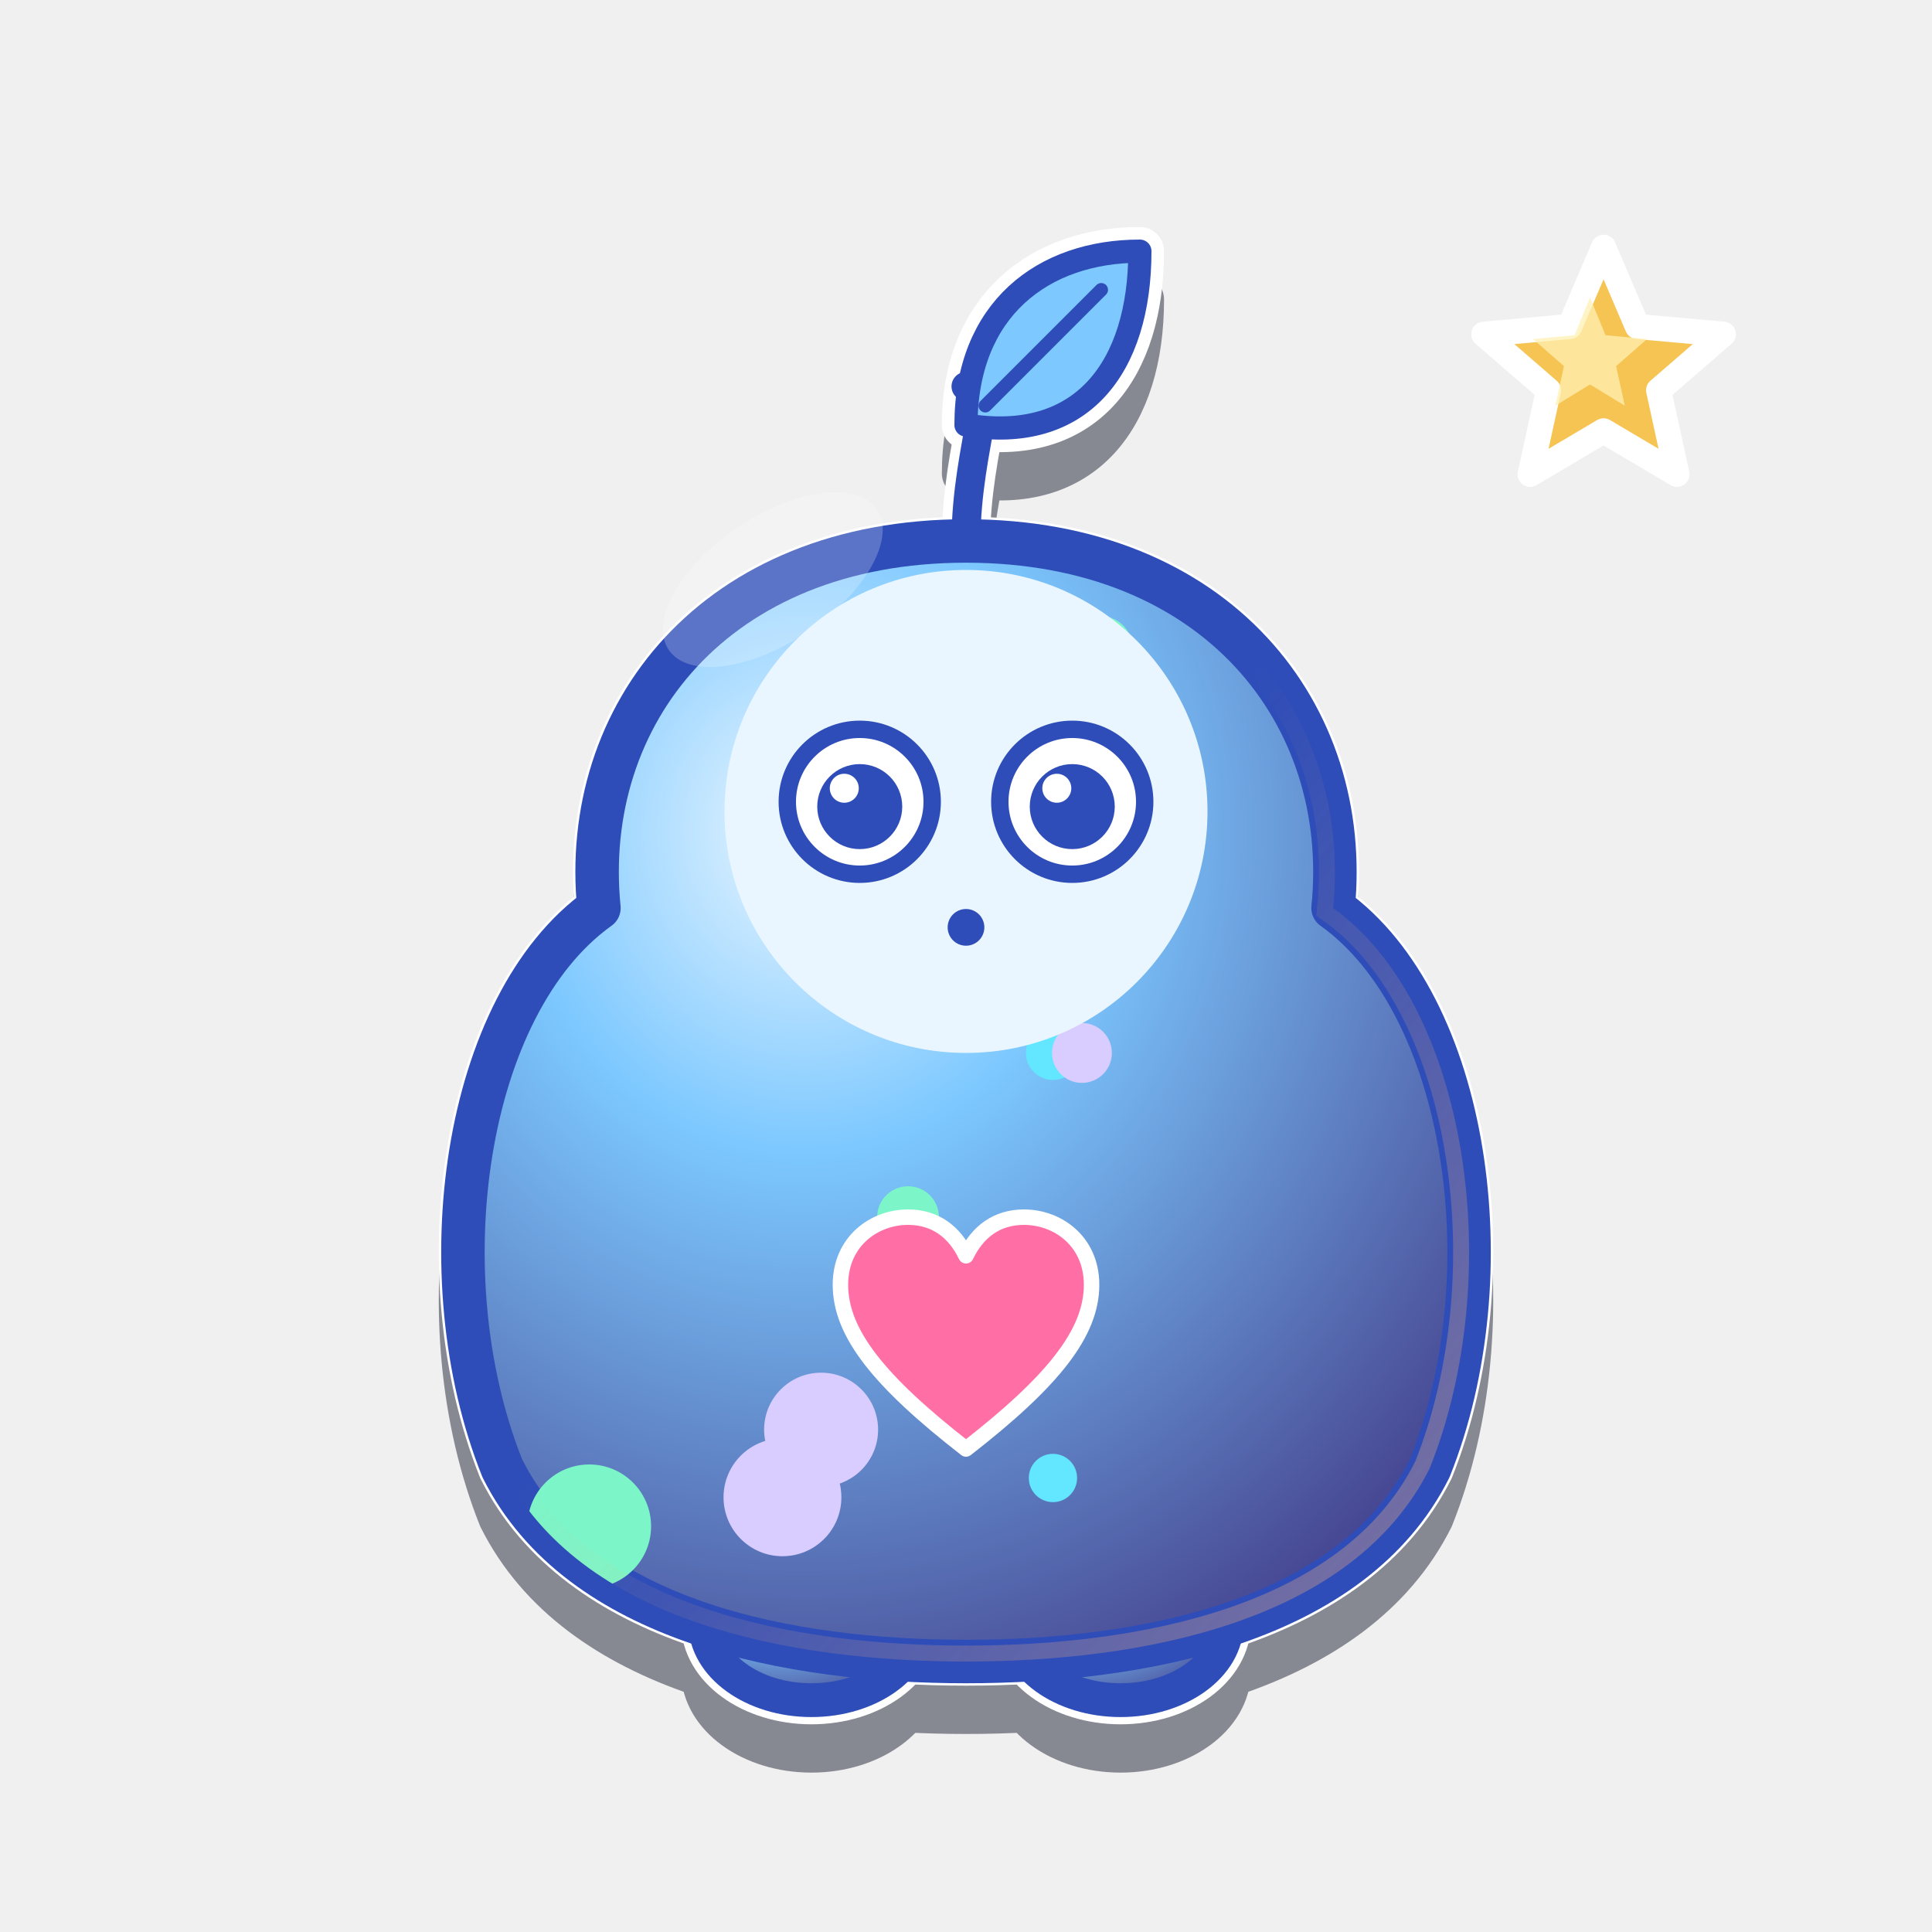
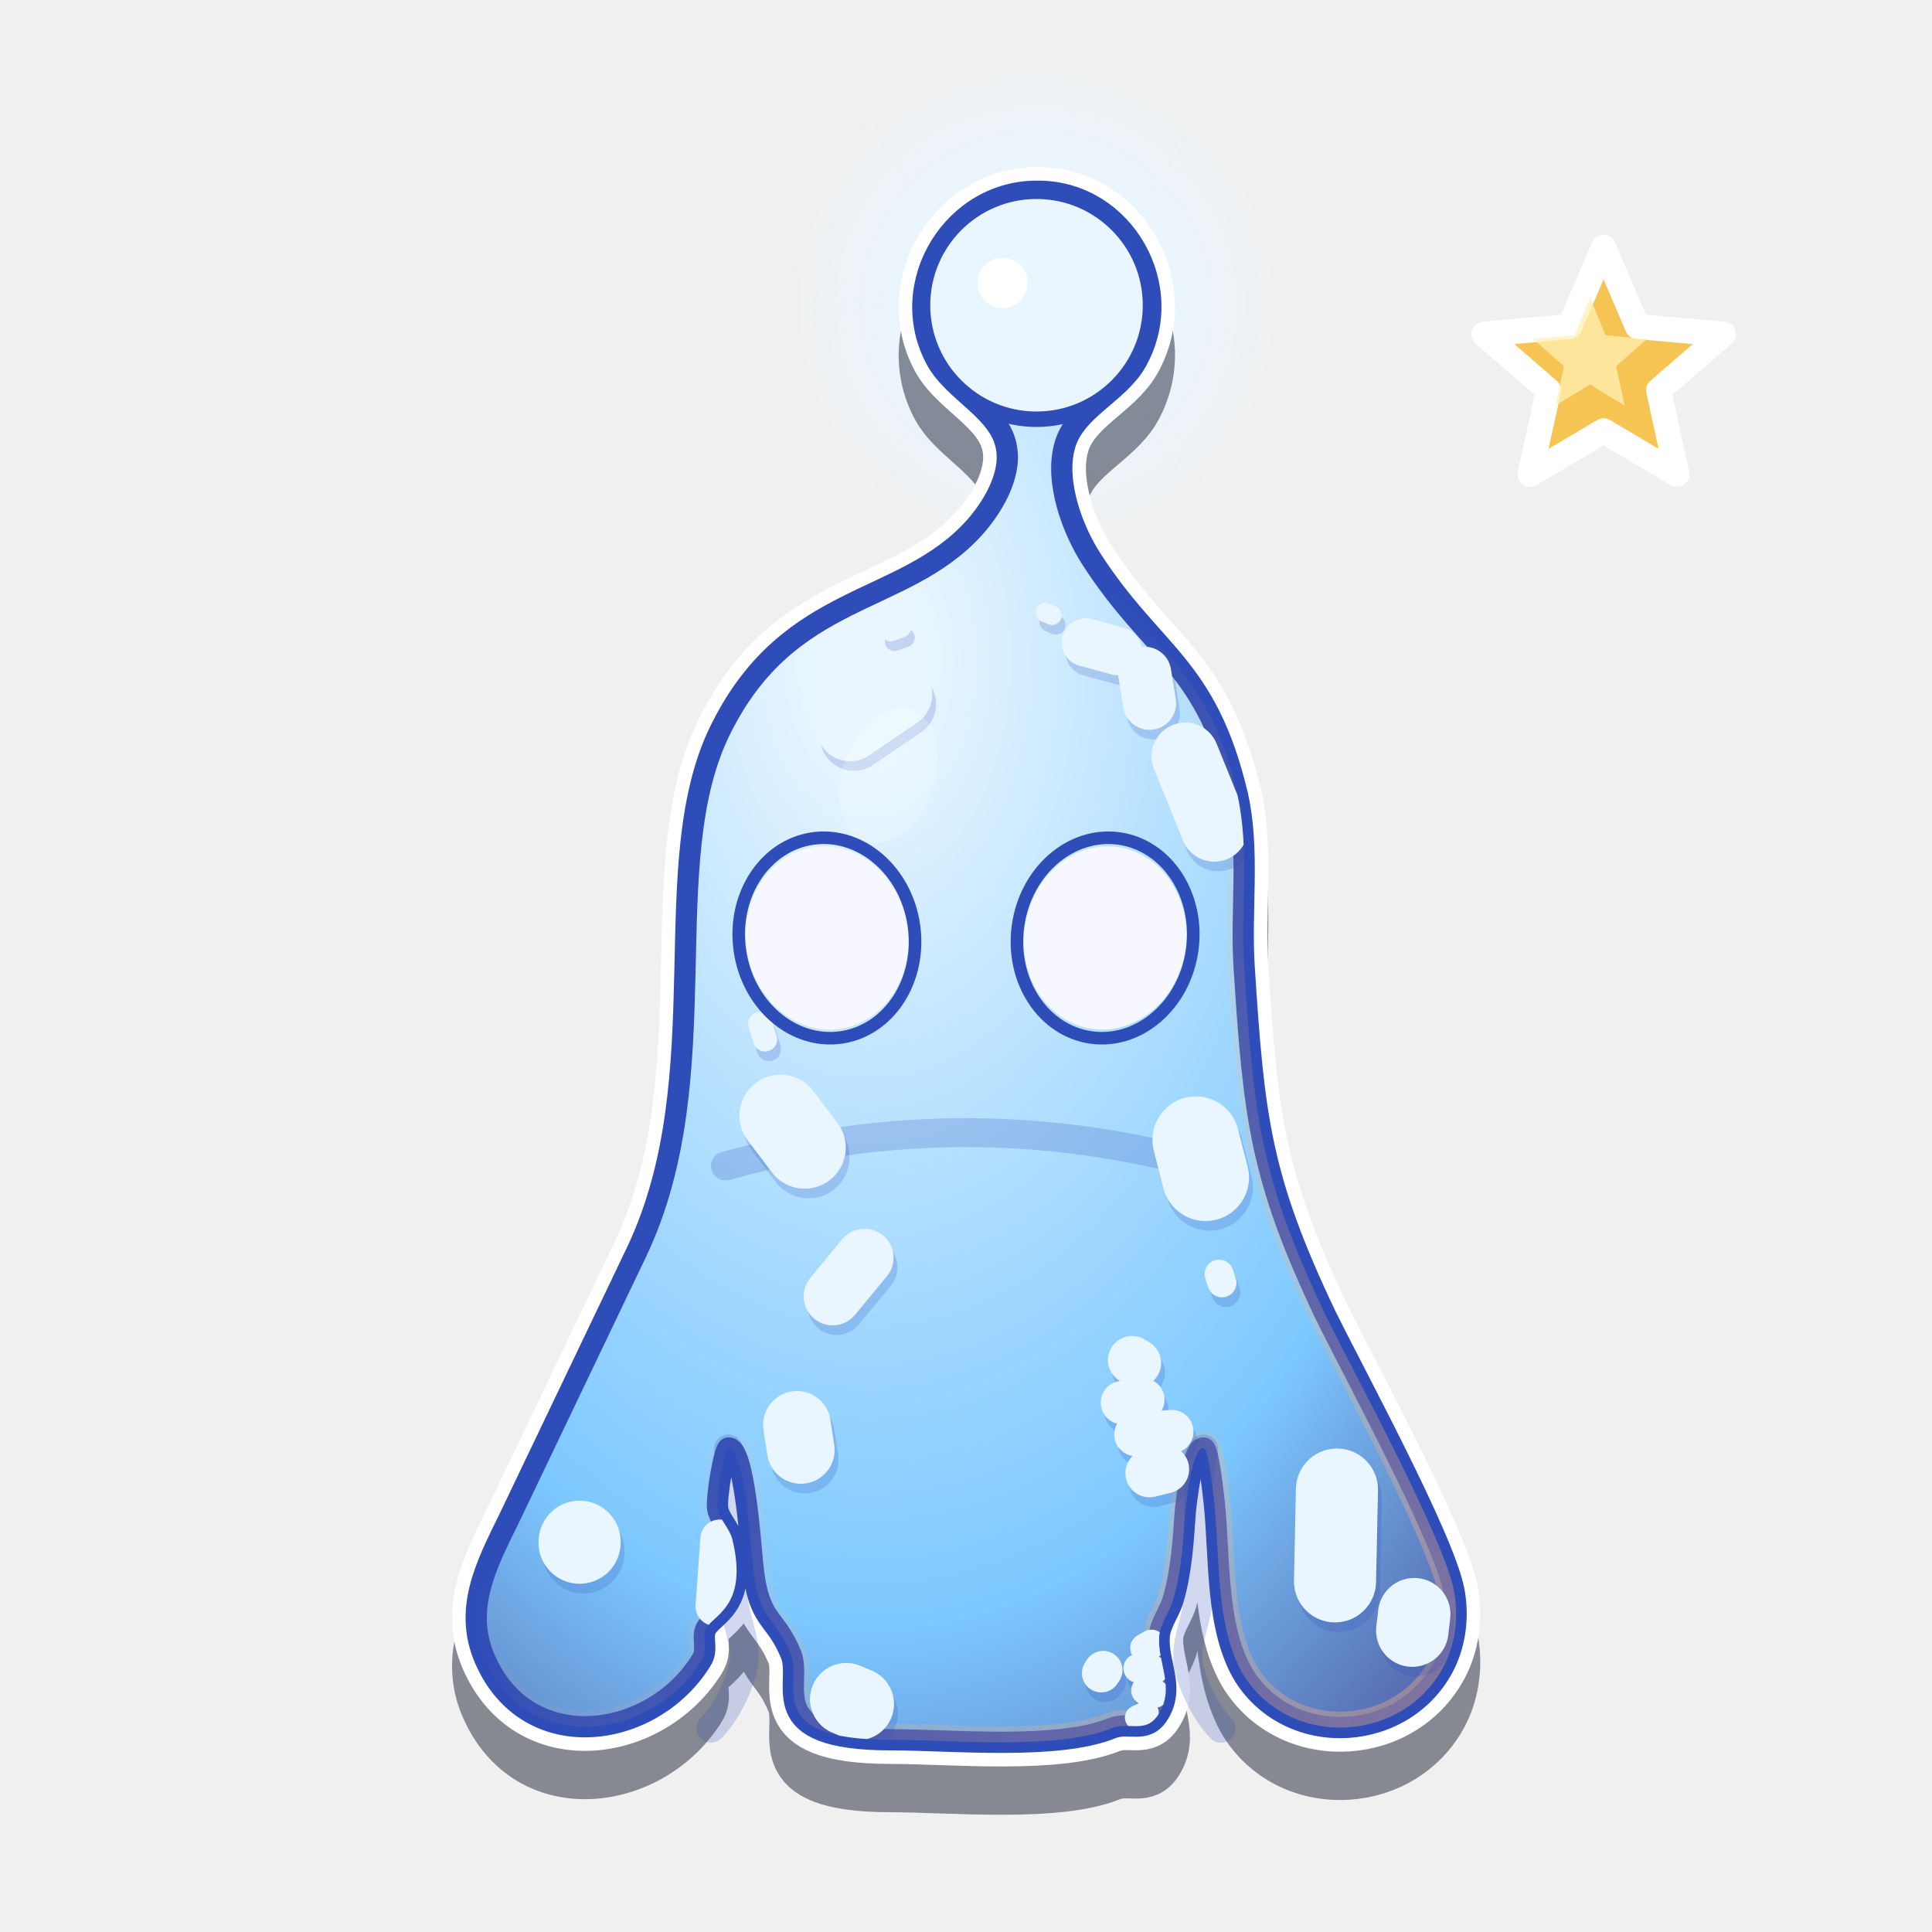
- <svg xmlns="http://www.w3.org/2000/svg" viewBox="0 0 200 200" width="96" height="96" role="img" aria-label="Arise Soul, lagoon pebble with wide eyes. Bingo Star badge: completed a line this round" data-soul="1d2e20987152b0" data-detail="simple">
+ <svg xmlns="http://www.w3.org/2000/svg" viewBox="0 0 200 200" width="96" height="96" role="img" aria-label="Arise Soul, lagoon colour, with round button eyes and a glowing antenna orb. Bingo Star badge: completed a line this round" data-soul="1d2e20987152b0" data-detail="simple">
  <defs>
-     <path id="s1d2e20987152b0-p" d="M100 56C126 56 140 74 138 94C152 104 156 132 148 152C140 168 118 172 100 172C82 172 60 168 52 152C44 132 48 104 62 94C60 74 74 56 100 56Z" />
+     <path id="s1d2e20987152b0-p" d="M92.2 180.1c-13.4 0-9.1-5.7-10.3-8.8c-1.7-4.2-3.4-3.2-4-9.5c-.2-2.1-.9-12.1-2.5-11.9c-.4 0-1.3 5.2-1.1 6.3c.2 1.1 1.2 2 1.5 3.1c1.8 7.3-2.3 7.9-2.8 9.5c-.3 1 .3 2-.4 3.1c-5 8.1-17.6 10-22.2 .3c-2.6-5.4-.1-10.1 2.3-15c4.4-9.2 8.8-18.4 13.2-27.6c8.7-18.3 1.7-40.4 8.8-54.3c7.1-14.1 18.7-12.5 26.1-20.6c1.9-2.1 3.9-5.4 3.4-8.3c-.6-3.9-5.5-5.8-7.3-9.2c-4.2-7.8 1.8-17.6 10.7-17.4c8.8 .1 14.4 10 10 17.7c-1.9 3.3-6.4 4.9-7.4 8.7c-1 3.7 .8 8.6 2.8 11.7c6.4 9.9 11.9 10.9 15.1 24.4c1.3 5.8 .3 12 .7 17.9c1 15.6 1.7 21.8 8.4 35.9c3 6.1 12.2 23 13.3 28.5c.5 2.6 .2 5.3-.9 7.6c-4 8.2-15.9 9-20.8 1.3c-3-4.9-2.5-12.3-3.1-17.9c-.1-.9-.6-5.7-1.1-5.7c-1.2-.1-1.8 5.6-1.9 6.6c-.2 2.9-.4 6.1-1.2 8.9c-.3 1.3-1.4 2.6-1.5 4c-.2 2.8 1.7 5.3-.1 8.1c-1.3 2-3 .7-4.8 1.4c-5.6 2.3-16.6 1.2-22.9 1.2z" />
+     <g id="s1d2e20987152b0-q" stroke-linecap="round">
+       <path stroke-width="2" d="M108.2 63.4l.7 .3M92.2 65.4l1.1-.4" />
+       <path stroke-width="2.5" d="M78.7 106l.5 1.6M117.7 177.8l1-.5" />
+       <path stroke-width="3" d="M126.2 131.9l.3 .9M118.5 170.6l.7-.4M117.8 172.7l1.6 .2M118.6 175l.9 .3" />
+       <path stroke-width="4" d="M74 166.3l.5-7M114 173.2l.2-.3" />
+       <path stroke-width="4.5" d="M116.2 145.2l2.1-.3M117.6 148.5l3.7-.3" />
+       <path stroke-width="5" d="M112.4 66.5l3.3 .9M117.2 140.8l.5 .3M119 152.5l1.6-.4" />
+       <path stroke-width="5.5" d="M118.5 69.7l.5 3.1" />
+       <path stroke-width="6" d="M86.2 134.2l3.3-4" />
+       <path stroke-width="7" d="M88 75.3l5-3.4M122.7 78.3l3 7.4M82.5 147.5l.4 2.6" />
+       <path stroke-width="7.5" d="M146.2 168.8l.2-1.7M87.6 175.9l1.2 .5" />
+       <path stroke-width="8.5" d="M80.8 115.5l2.5 3.3M138.2 163.7l.2-9.5M60 159.6l0 .1" />
+       <path stroke-width="9" d="M123.8 118l1 3.9" />
+     </g>
    <clipPath id="s1d2e20987152b0-c">
      <use href="#s1d2e20987152b0-p" />
    </clipPath>
-     <radialGradient id="s1d2e20987152b0-b" cx=".34" cy=".26" r=".95">
-       <stop offset="0" stop-color="#E9F6FF" />
-       <stop offset=".3" stop-color="#7CC8FF" />
+     <radialGradient id="s1d2e20987152b0-b" cx=".4" cy=".3" r="1.05">
+       <stop offset=".05" stop-color="#E9F6FF" />
+       <stop offset=".6" stop-color="#7CC8FF" />
      <stop offset="1" stop-color="#3B2A7A" />
    </radialGradient>
    <linearGradient id="s1d2e20987152b0-r" x2="1" y2="1">
      <stop offset=".45" stop-color="#FFB27A" stop-opacity="0" />
      <stop offset="1" stop-color="#FFB27A" stop-opacity=".4" />
    </linearGradient>
    <radialGradient id="s1d2e20987152b0-o">
      <stop offset="0" stop-color="#fff" />
      <stop offset=".45" stop-color="#E9F6FF" />
      <stop offset="1" stop-color="#E9F6FF" stop-opacity="0" />
    </radialGradient>
-     <g id="s1d2e20987152b0-s">
-       <use href="#s1d2e20987152b0-p" />
-       <ellipse cx="84" cy="168" rx="11" ry="8" />
-       <ellipse cx="116" cy="168" rx="11" ry="8" />
-       <path d="M100 56C100 46 104 38 100 40" />
-       <path d="M100 44C100 32 108 26 118 26C118 38 112 46 100 44Z" />
-     </g>
  </defs>
-   <use href="#s1d2e20987152b0-s" fill="#05081E" stroke="#05081E" stroke-width="5" stroke-linejoin="round" transform="translate(0 5)" opacity=".45" />
-   <use href="#s1d2e20987152b0-s" fill="#fff" stroke="#fff" stroke-width="5" stroke-linejoin="round" />
-   <ellipse cx="84" cy="168" rx="11" ry="8" fill="url(#s1d2e20987152b0-b)" stroke="#2E4DB8" stroke-width="3.5" />
-   <ellipse cx="116" cy="168" rx="11" ry="8" fill="url(#s1d2e20987152b0-b)" stroke="#2E4DB8" stroke-width="3.5" />
-   <use href="#s1d2e20987152b0-p" fill="url(#s1d2e20987152b0-b)" stroke="#2E4DB8" stroke-width="4.5" stroke-linejoin="round" />
+   <circle cx="107.3" cy="31.6" r="26" fill="url(#s1d2e20987152b0-o)" />
+   <use href="#s1d2e20987152b0-p" fill="#05081E" stroke="#05081E" stroke-width="5" stroke-linejoin="round" transform="translate(0 5)" opacity=".45" />
+   <use href="#s1d2e20987152b0-p" fill="#fff" stroke="#fff" stroke-width="5" stroke-linejoin="round" />
+   <use href="#s1d2e20987152b0-p" fill="url(#s1d2e20987152b0-b)" stroke="#2E4DB8" stroke-width="2.2" stroke-linejoin="round" />
+   <use href="#s1d2e20987152b0-p" fill="none" stroke="url(#s1d2e20987152b0-r)" stroke-width="3.3" clip-path="url(#s1d2e20987152b0-c)" />
+   <path d="M75.1 120.7c16.6-4.6 33.2-4.6 49.8 0M75.4 150c1.1 4.9 .2 10.4 .5 15.4c.2 2.2 1.4 4.6 1.1 6.8c-.4 2.2-1.8 5.1-3.4 6.7M124.6 150c-1.1 4.9-.2 10.4-.5 15.4c-.2 2.2-1.4 4.6-1.1 6.8c.4 2.2 1.8 5.1 3.4 6.7" fill="none" stroke="#2E4DB8" stroke-width="3" stroke-linecap="round" opacity=".22" />
  <g clip-path="url(#s1d2e20987152b0-c)">
-     <g fill="#7CF5C8">
-       <circle cx="94" cy="126" r="3.2" />
-       <circle cx="93" cy="73" r="2.7" />
-       <circle cx="61" cy="158" r="6.4" />
-       <circle cx="114" cy="67" r="3.2" />
-     </g>
-     <g fill="#63E6FF">
-       <circle cx="109" cy="109" r="2.8" />
-       <circle cx="84" cy="88" r="6.1" />
-       <circle cx="109" cy="153" r="2.5" />
-     </g>
-     <g fill="#D9CDFF">
-       <circle cx="93" cy="76" r="2.7" />
-       <circle cx="112" cy="109" r="3.1" />
-       <circle cx="81" cy="155" r="6.1" />
-       <circle cx="85" cy="148" r="5.9" />
-     </g>
+     <use href="#s1d2e20987152b0-q" stroke="#2E4DB8" opacity=".2" transform="translate(.4 1)" />
+     <use href="#s1d2e20987152b0-q" stroke="#E9F6FF" />
  </g>
-   <use href="#s1d2e20987152b0-p" fill="none" stroke="url(#s1d2e20987152b0-r)" stroke-width="3.3" clip-path="url(#s1d2e20987152b0-c)" />
-   <ellipse cx="80" cy="60" rx="13" ry="6.5" transform="rotate(-34 80 60)" fill="#fff" opacity=".22" />
-   <circle cx="100" cy="84" r="25" fill="#E9F6FF" />
-   <path d="M100 150C91 143 87 138 87 133C87 128.5 90.5 126 94 126C96.8 126 98.8 127.5 100 130C101.2 127.5 103.2 126 106 126C109.5 126 113 128.5 113 133C113 138 109 143 100 150Z" fill="#FF6FA5" stroke="#fff" stroke-width="1.6" stroke-linejoin="round" />
-   <path d="M100 56C100 46 104 38 100 40" fill="none" stroke="#2E4DB8" stroke-width="3" stroke-linecap="round" />
-   <path d="M100 44C100 32 108 26 118 26C118 38 112 46 100 44Z" fill="#7CC8FF" stroke="#2E4DB8" stroke-width="2.4" stroke-linejoin="round" />
-   <path d="M102 42L114 30" stroke="#2E4DB8" stroke-width="1.4" stroke-linecap="round" />
-   <circle cx="89" cy="83" r="7.5" fill="#fff" stroke="#2E4DB8" stroke-width="1.8" />
-   <circle cx="89" cy="83.5" r="4.4" fill="#2E4DB8" />
-   <circle cx="87.4" cy="81.6" r="1.5" fill="#fff" />
-   <circle cx="111" cy="83" r="7.5" fill="#fff" stroke="#2E4DB8" stroke-width="1.8" />
-   <circle cx="111" cy="83.5" r="4.4" fill="#2E4DB8" />
-   <circle cx="109.4" cy="81.6" r="1.5" fill="#fff" />
-   <circle cx="100" cy="96" r="1.9" fill="#2E4DB8" />
+   <ellipse cx="92" cy="80.3" rx="7.2" ry="4.8" transform="rotate(-70 92 80.3)" fill="#fff" opacity=".2" />
+   <g id="s1d2e20987152b0-e" transform="translate(85.6 97.1) rotate(82)">
+     <ellipse rx="9.5" ry="8.4" fill="#F7F8FF" />
+     <ellipse rx="10.4" ry="9.1" fill="none" stroke="#2E4DB8" stroke-width="1.3" />
+   </g>
+   <use href="#s1d2e20987152b0-e" transform="matrix(-1 0 0 1 200 0)" />
+   <circle cx="107.3" cy="31.6" r="11.8" fill="#E9F6FF" stroke="#2E4DB8" stroke-width="1.6" />
+   <circle cx="103.8" cy="29.3" r="2.6" fill="#fff" />
  <g role="img" aria-label="Bingo Star badge: completed a line this round" transform="translate(166 38)">
    <path d="M0 -12.4L3.5 -4.2L12.4 -3.4L5.7 2.4L7.6 11.1L0 6.6L-7.6 11.1L-5.7 2.4L-12.4 -3.4L-3.5 -4.2Z" fill="#F6C453" stroke="#fff" stroke-width="2.6" stroke-linejoin="round" />
    <path d="M-1.4 -7.2L0.2 -3.3L4.5 -2.9L1.3 -0.1L2.2 4L-1.4 1.8L-5 4L-4.1 -0.1L-7.3 -2.9L-3 -3.3Z" fill="#FFF0B3" opacity=".75" />
  </g>
</svg>
